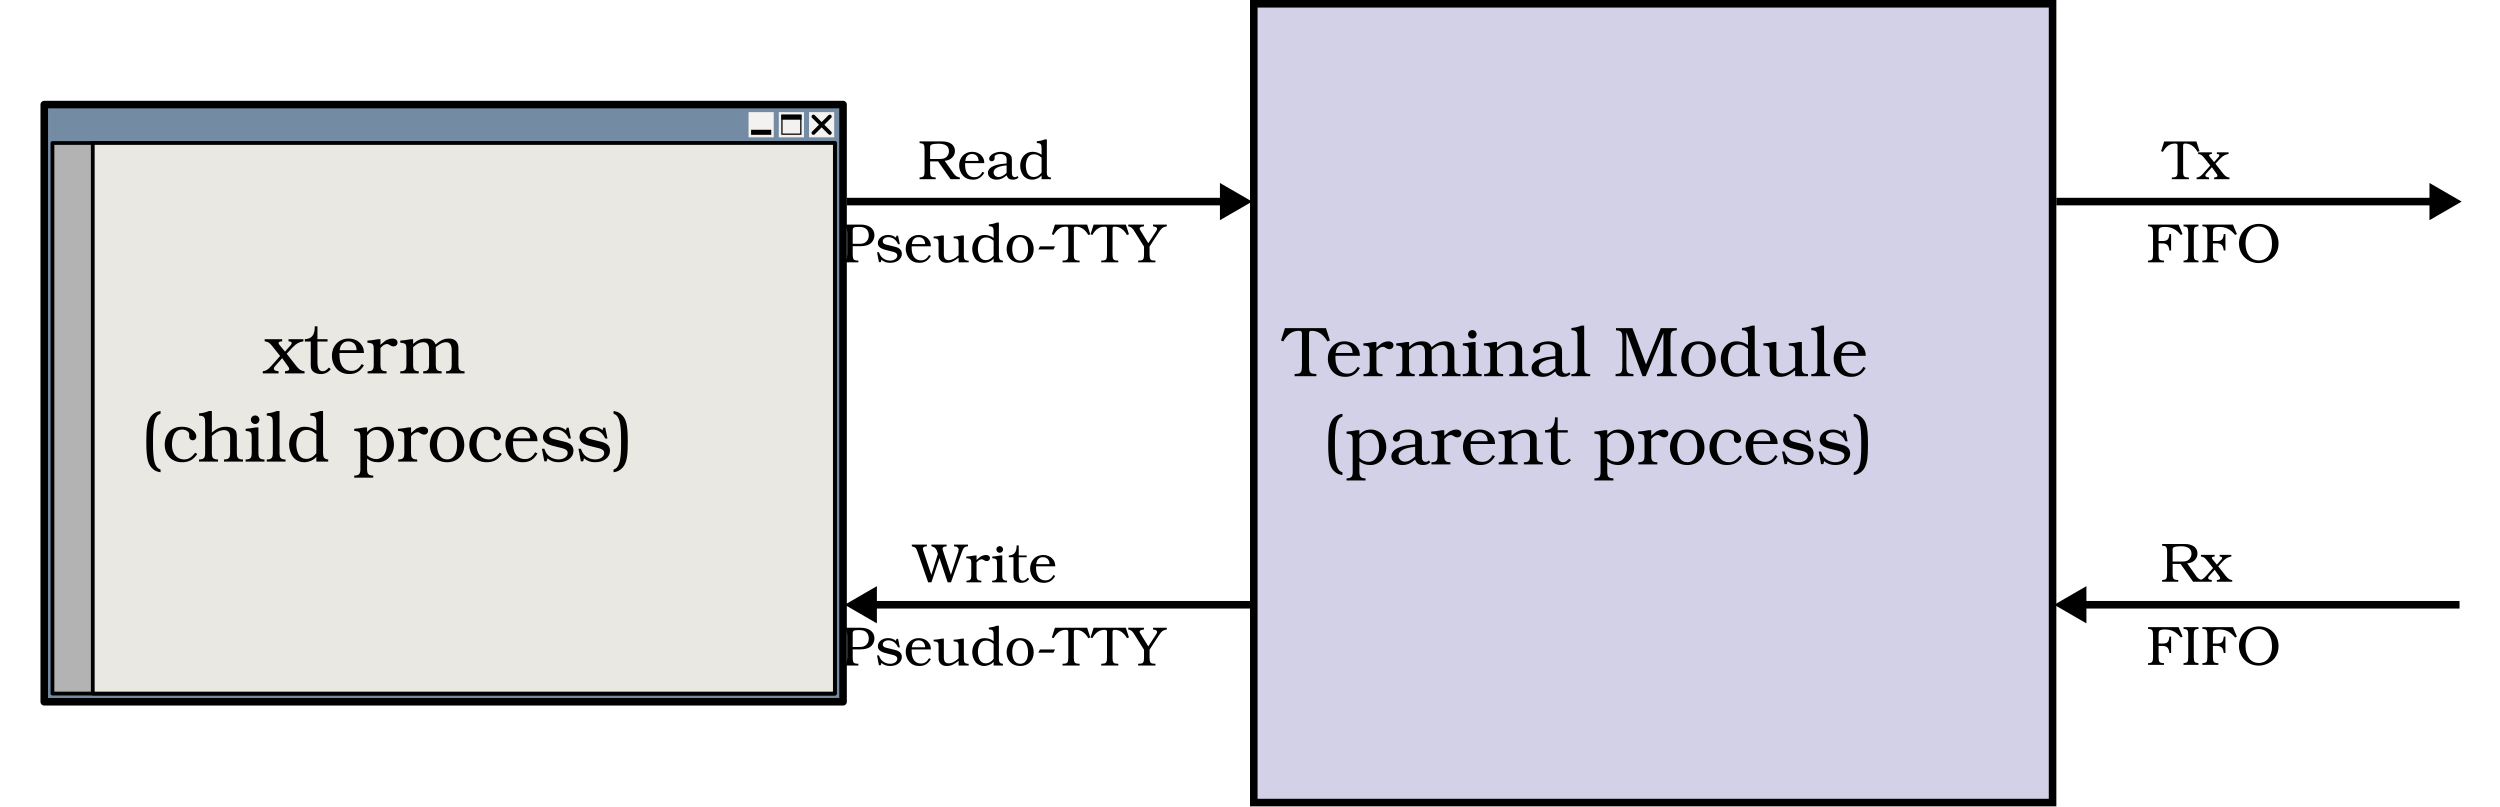
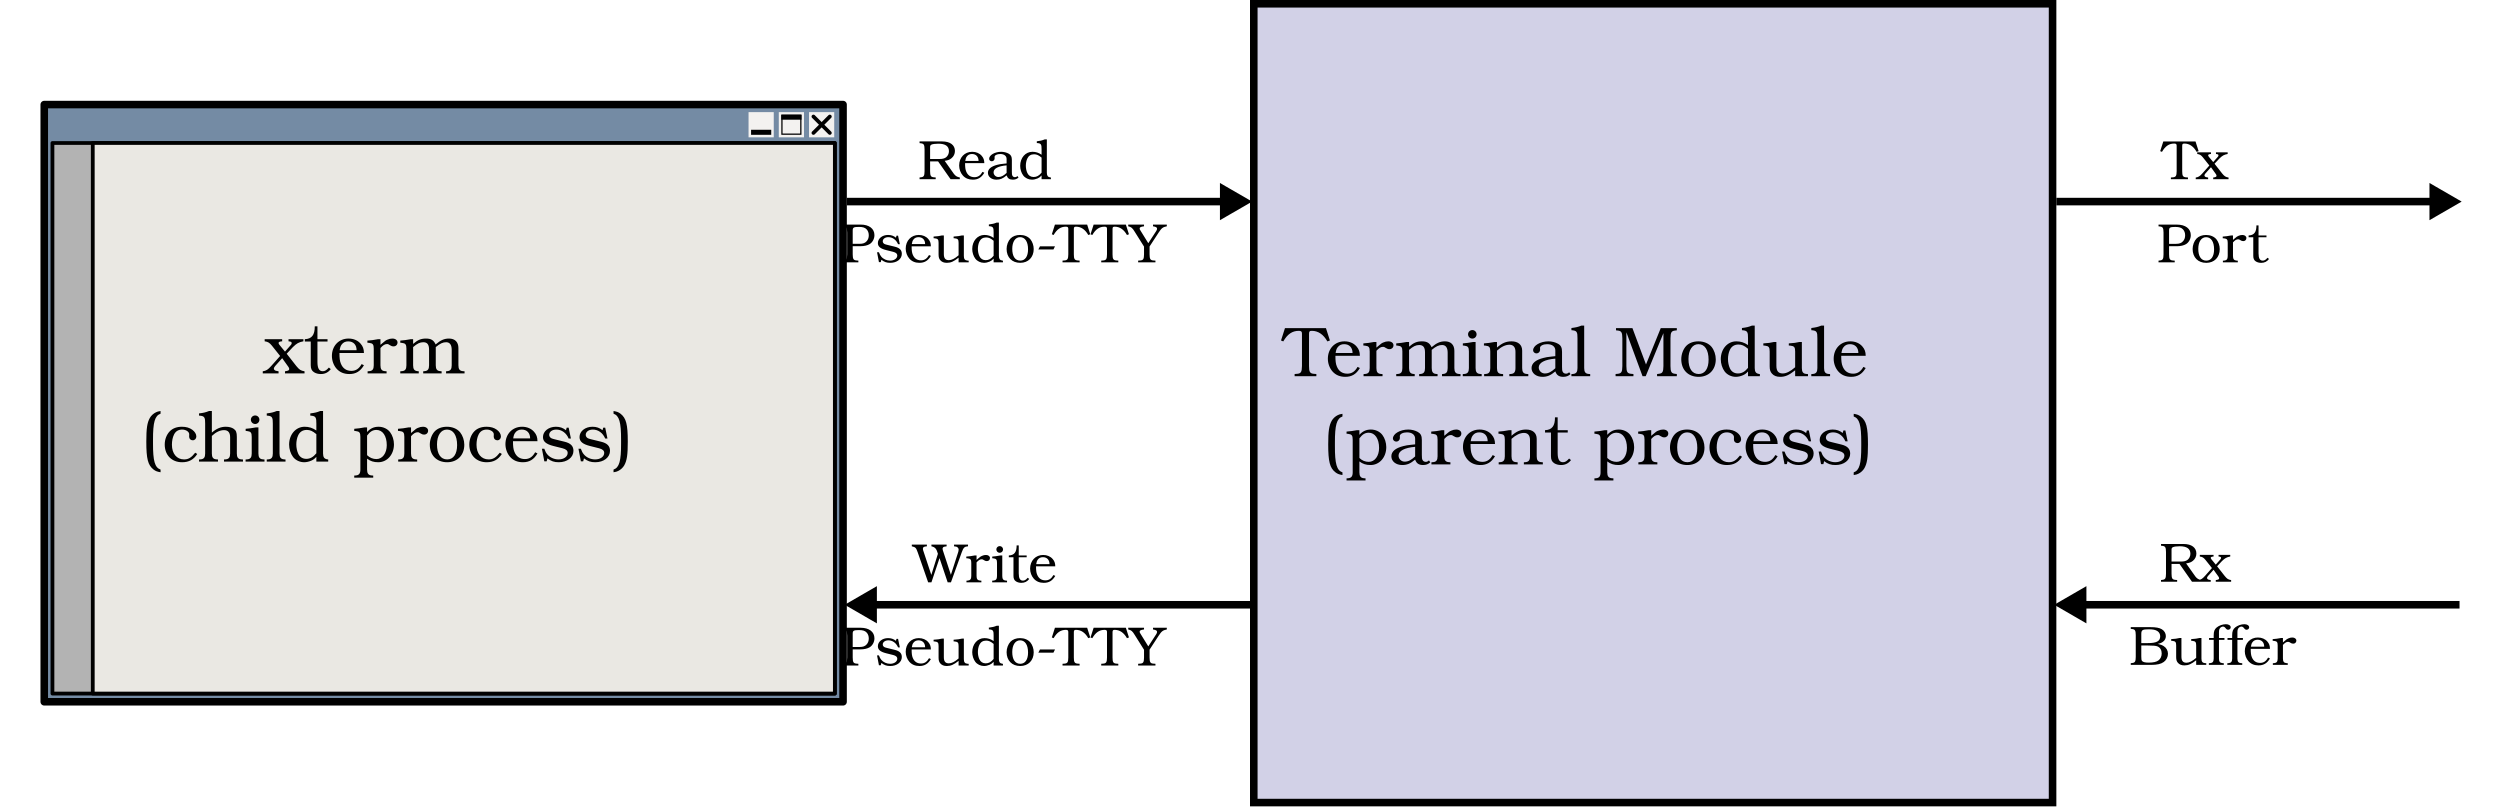
<svg xmlns="http://www.w3.org/2000/svg" version="1.0" viewBox="0 0 16000 12000" preserveAspectRatio="xMidYMid" id="svg3702" width="496.063" height="160" style="fill-rule:evenodd">
  <defs id="defs3704">
    <marker orient="auto" refY="0.0" refX="0.0" id="TriangleOutM" style="overflow:visible">
      <path id="path4632" d="M 5.77,0.0 L -2.88,5.0 L -2.88,-5.0 L 5.77,0.0 z " style="fill-rule:evenodd;stroke:#000000;stroke-width:1.0pt;marker-start:none" transform="scale(0.4)" />
    </marker>
  </defs>
-   <g id="g6896" transform="translate(602.3551,0)">
-     <path d="M 7453.888,56.251 L 19341.389,56.251 L 19341.389,11943.751 L 7453.888,11943.751 L 7453.888,56.251 z" id="path3779" style="fill:#d2d1e7;fill-rule:evenodd;stroke:#000000;stroke-width:112.5;stroke-miterlimit:4;stroke-dasharray:none;stroke-opacity:1;visibility:visible" />
-     <text id="text5809" y="5598.56" x="13420.453" style="font-size:1050px;font-style:normal;font-variant:normal;font-weight:300;font-stretch:normal;text-align:center;line-height:125%;writing-mode:lr-tb;text-anchor:middle;fill:#000000;fill-opacity:1;fill-rule:evenodd;stroke:none;stroke-width:1px;stroke-linecap:butt;stroke-linejoin:miter;stroke-opacity:1;font-family:Bookman Old Style;-inkscape-font-specification:Bookman Old Style Light" xml:space="preserve">
-       <tspan y="5598.56" x="13420.453" id="tspan6892">Terminal Module</tspan>
-       <tspan y="6911.06" x="13420.453" id="tspan6894">(parent process)</tspan>
+   <g id="g2827" transform="translate(602.3561,0)">
+     <path d="M 7453.888,56.251 L 19341.388,56.251 L 19341.388,11943.751 L 7453.888,11943.751 L 7453.888,56.251 z" id="path3779" style="fill:#d2d1e7;fill-rule:evenodd;stroke:#000000;stroke-width:112.5;stroke-miterlimit:4;stroke-dasharray:none;stroke-opacity:1;visibility:visible" />
+     <text id="text5809" y="5598.56" x="13420.452" style="font-size:1050px;font-style:normal;font-variant:normal;font-weight:300;font-stretch:normal;text-align:center;line-height:125%;writing-mode:lr-tb;text-anchor:middle;fill:#000000;fill-opacity:1;fill-rule:evenodd;stroke:none;stroke-width:1px;stroke-linecap:butt;stroke-linejoin:miter;stroke-opacity:1;font-family:Bookman Old Style;-inkscape-font-specification:Bookman Old Style Light" xml:space="preserve">
+       <tspan y="5598.56" x="13420.452" id="tspan6892">Terminal Module</tspan>
+       <tspan y="6911.06" x="13420.452" id="tspan6894">(parent process)</tspan>
    </text>
    <path id="path2660" d="M 1453.887,2999.999 L 7109.876,2999.999" style="fill:none;fill-rule:evenodd;stroke:#000000;stroke-width:112.5;stroke-linecap:square;stroke-linejoin:miter;marker-end:url(#TriangleOutM);stroke-miterlimit:4;stroke-dasharray:none;stroke-opacity:1" />
-     <text id="text3466" y="2666.454" x="4380.524" style="font-size:825px;font-style:normal;font-variant:normal;font-weight:300;font-stretch:normal;text-align:center;line-height:150%;writing-mode:lr-tb;text-anchor:middle;fill:#000000;fill-opacity:1;fill-rule:evenodd;stroke:none;stroke-width:1px;stroke-linecap:butt;stroke-linejoin:miter;stroke-opacity:1;font-family:Bookman Old Style;-inkscape-font-specification:Bookman Old Style Light" xml:space="preserve">
-       <tspan id="tspan6864" x="4380.524" y="2666.454">Read</tspan>
-       <tspan id="tspan6866" x="4380.524" y="3903.954">Pseudo-TTY</tspan>
+     <text id="text3466" y="2666.454" x="4380.523" style="font-size:825px;font-style:normal;font-variant:normal;font-weight:300;font-stretch:normal;text-align:center;line-height:150%;writing-mode:lr-tb;text-anchor:middle;fill:#000000;fill-opacity:1;fill-rule:evenodd;stroke:none;stroke-width:1px;stroke-linecap:butt;stroke-linejoin:miter;stroke-opacity:1;font-family:Bookman Old Style;-inkscape-font-specification:Bookman Old Style Light" xml:space="preserve">
+       <tspan id="tspan6864" x="4380.523" y="2666.454">Read</tspan>
+       <tspan id="tspan6866" x="4380.523" y="3903.954">Pseudo-TTY</tspan>
    </text>
-     <text id="text3508" y="8657.391" x="22397.848" style="font-size:825px;font-style:normal;font-variant:normal;font-weight:300;font-stretch:normal;text-align:center;line-height:150%;writing-mode:lr-tb;text-anchor:middle;fill:#000000;fill-opacity:1;fill-rule:evenodd;stroke:none;stroke-width:1px;stroke-linecap:butt;stroke-linejoin:miter;stroke-opacity:1;font-family:Bookman Old Style;-inkscape-font-specification:Bookman Old Style Light" xml:space="preserve">
-       <tspan y="8657.391" x="22397.848" id="tspan6876">Rx</tspan>
-       <tspan y="9894.891" x="22397.848" id="tspan6878">FIFO</tspan>
+     <text id="text3508" y="8657.391" x="22381.531" style="font-size:825px;font-style:normal;font-variant:normal;font-weight:300;font-stretch:normal;text-align:center;line-height:150%;writing-mode:lr-tb;text-anchor:middle;fill:#000000;fill-opacity:1;fill-rule:evenodd;stroke:none;stroke-width:1px;stroke-linecap:butt;stroke-linejoin:miter;stroke-opacity:1;font-family:Bookman Old Style;-inkscape-font-specification:Bookman Old Style Light" xml:space="preserve">
+       <tspan y="8657.391" x="22381.531" id="tspan2823">Rx</tspan>
+       <tspan y="9894.891" x="22381.531" id="tspan2825">Buffer</tspan>
    </text>
-     <text id="text3514" y="2666.857" x="22397.848" style="font-size:825px;font-style:normal;font-variant:normal;font-weight:300;font-stretch:normal;text-align:center;line-height:150%;writing-mode:lr-tb;text-anchor:middle;fill:#000000;fill-opacity:1;fill-rule:evenodd;stroke:none;stroke-width:1px;stroke-linecap:butt;stroke-linejoin:miter;stroke-opacity:1;font-family:Bookman Old Style;-inkscape-font-specification:Bookman Old Style Light" xml:space="preserve">
-       <tspan y="2666.857" x="22397.848" id="tspan6872">Tx</tspan>
-       <tspan y="3904.357" x="22397.848" id="tspan6874">FIFO</tspan>
+     <text id="text3514" y="2666.857" x="22384.352" style="font-size:825px;font-style:normal;font-variant:normal;font-weight:300;font-stretch:normal;text-align:center;line-height:150%;writing-mode:lr-tb;text-anchor:middle;fill:#000000;fill-opacity:1;fill-rule:evenodd;stroke:none;stroke-width:1px;stroke-linecap:butt;stroke-linejoin:miter;stroke-opacity:1;font-family:Bookman Old Style;-inkscape-font-specification:Bookman Old Style Light" xml:space="preserve">
+       <tspan y="2666.857" x="22384.352" id="tspan2819">Tx</tspan>
+       <tspan y="3904.357" x="22384.352" id="tspan2821">Port</tspan>
    </text>
-     <rect y="1556.249" x="-10546.113" height="8887.501" width="11887.501" id="rect3901" style="fill:#748ba4;fill-opacity:1;fill-rule:evenodd;stroke:#000000;stroke-width:112.5;stroke-linecap:square;stroke-linejoin:round;stroke-miterlimit:4;stroke-dasharray:none;stroke-opacity:1" />
-     <rect y="2128.124" x="-10424.239" height="8193.751" width="11643.751" id="rect4412" style="fill:#b3b3b3;fill-opacity:1;fill-rule:evenodd;stroke:#000000;stroke-width:56.25;stroke-linecap:square;stroke-linejoin:round;stroke-miterlimit:4;stroke-dasharray:none;stroke-opacity:1" />
-     <rect y="2128.124" x="-9824.238" height="8193.751" width="11043.751" id="rect4414" style="fill:#eae8e3;fill-opacity:1;fill-rule:evenodd;stroke:#000000;stroke-width:56.25;stroke-linecap:square;stroke-linejoin:round;stroke-miterlimit:4;stroke-dasharray:none;stroke-opacity:1" />
+     <rect y="1556.249" x="-10546.114" height="8887.501" width="11887.501" id="rect3901" style="fill:#748ba4;fill-opacity:1;fill-rule:evenodd;stroke:#000000;stroke-width:112.5;stroke-linecap:square;stroke-linejoin:round;stroke-miterlimit:4;stroke-dasharray:none;stroke-opacity:1" />
+     <rect y="2128.124" x="-10424.24" height="8193.751" width="11643.751" id="rect4412" style="fill:#b3b3b3;fill-opacity:1;fill-rule:evenodd;stroke:#000000;stroke-width:56.25;stroke-linecap:square;stroke-linejoin:round;stroke-miterlimit:4;stroke-dasharray:none;stroke-opacity:1" />
+     <rect y="2128.124" x="-9824.239" height="8193.751" width="11043.751" id="rect4414" style="fill:#eae8e3;fill-opacity:1;fill-rule:evenodd;stroke:#000000;stroke-width:56.25;stroke-linecap:square;stroke-linejoin:round;stroke-miterlimit:4;stroke-dasharray:none;stroke-opacity:1" />
    <rect y="1668.749" x="835.137" height="375" width="375" id="rect4416" style="fill:#f3f2f0;fill-opacity:1;fill-rule:evenodd;stroke:none;stroke-width:0.75;stroke-linecap:square;stroke-linejoin:round;stroke-miterlimit:4;stroke-dasharray:none;stroke-opacity:1" />
    <path id="path4418" d="M 900.762,1734.374 L 1144.512,1978.124" style="fill:none;fill-rule:evenodd;stroke:#000000;stroke-width:56.25;stroke-linecap:round;stroke-linejoin:miter;stroke-miterlimit:4;stroke-dasharray:none;stroke-opacity:1" />
    <path id="path4420" d="M 1144.512,1734.374 L 900.762,1978.124" style="fill:none;fill-rule:evenodd;stroke:#000000;stroke-width:56.25;stroke-linecap:round;stroke-linejoin:miter;stroke-miterlimit:4;stroke-dasharray:none;stroke-opacity:1" />
    <rect y="1668.749" x="385.137" height="375" width="375" id="rect4422" style="fill:#f3f2f0;fill-opacity:1;fill-rule:evenodd;stroke:none;stroke-width:0.75;stroke-linecap:square;stroke-linejoin:round;stroke-miterlimit:4;stroke-dasharray:none;stroke-opacity:1" />
    <rect y="1715.624" x="432.012" height="281.25" width="281.25" id="rect4424" style="fill:none;fill-opacity:1;fill-rule:evenodd;stroke:#000000;stroke-width:18.75;stroke-linecap:round;stroke-linejoin:miter;stroke-miterlimit:4;stroke-dasharray:none;stroke-opacity:1" />
    <rect y="1706.284" x="422.637" height="74.965" width="300" id="rect4426" style="fill:#000000;fill-opacity:1;fill-rule:evenodd;stroke:#000000;stroke-width:0.25;stroke-linecap:round;stroke-linejoin:miter;stroke-miterlimit:4;stroke-dasharray:none;stroke-opacity:1" />
    <rect y="1668.749" x="-64.863" height="375" width="375" id="rect4428" style="fill:#f3f2f0;fill-opacity:1;fill-rule:evenodd;stroke:none;stroke-width:0.75;stroke-linecap:square;stroke-linejoin:round;stroke-miterlimit:4;stroke-dasharray:none;stroke-opacity:1" />
    <rect y="1931.284" x="-27.363" height="74.965" width="300" id="rect4430" style="fill:#000000;fill-opacity:1;fill-rule:evenodd;stroke:#000000;stroke-width:0.25;stroke-linecap:round;stroke-linejoin:miter;stroke-miterlimit:4;stroke-dasharray:none;stroke-opacity:1" />
    <path id="path6856" d="M 7341.401,9000 L 1685.412,9000" style="fill:none;fill-rule:evenodd;stroke:#000000;stroke-width:112.5;stroke-linecap:square;stroke-linejoin:miter;marker-end:url(#TriangleOutM);stroke-miterlimit:4;stroke-dasharray:none;stroke-opacity:1" />
-     <text id="text6858" y="8666.455" x="4380.524" style="font-size:825px;font-style:normal;font-variant:normal;font-weight:300;font-stretch:normal;text-align:center;line-height:150%;writing-mode:lr-tb;text-anchor:middle;fill:#000000;fill-opacity:1;fill-rule:evenodd;stroke:none;stroke-width:1px;stroke-linecap:butt;stroke-linejoin:miter;stroke-opacity:1;font-family:Bookman Old Style;-inkscape-font-specification:Bookman Old Style Light" xml:space="preserve">
-       <tspan y="8666.455" x="4380.524" id="tspan6860">Write</tspan>
-       <tspan y="9903.955" x="4380.524" id="tspan6862">Pseudo-TTY</tspan>
+     <text id="text6858" y="8666.455" x="4380.523" style="font-size:825px;font-style:normal;font-variant:normal;font-weight:300;font-stretch:normal;text-align:center;line-height:150%;writing-mode:lr-tb;text-anchor:middle;fill:#000000;fill-opacity:1;fill-rule:evenodd;stroke:none;stroke-width:1px;stroke-linecap:butt;stroke-linejoin:miter;stroke-opacity:1;font-family:Bookman Old Style;-inkscape-font-specification:Bookman Old Style Light" xml:space="preserve">
+       <tspan y="8666.455" x="4380.523" id="tspan6860">Write</tspan>
+       <tspan y="9903.955" x="4380.523" id="tspan6862">Pseudo-TTY</tspan>
    </text>
-     <path id="path6868" d="M 19453.889,2999.999 L 25109.878,2999.999" style="fill:none;fill-rule:evenodd;stroke:#000000;stroke-width:112.5;stroke-linecap:square;stroke-linejoin:miter;marker-end:url(#TriangleOutM);stroke-miterlimit:4;stroke-dasharray:none;stroke-opacity:1" />
-     <path id="path6870" d="M 25341.403,9000 L 19685.414,9000" style="font-size:825px;font-style:normal;font-variant:normal;font-weight:300;font-stretch:normal;text-align:center;line-height:150%;writing-mode:lr-tb;text-anchor:middle;fill:none;fill-rule:evenodd;stroke:#000000;stroke-width:112.5;stroke-linecap:square;stroke-linejoin:miter;marker-end:url(#TriangleOutM);stroke-miterlimit:4;stroke-dasharray:none;stroke-opacity:1;font-family:Bookman Old Style;-inkscape-font-specification:Bookman Old Style Light" />
-     <text id="text6880" y="5557.03" x="-4602.106" style="font-size:1050px;font-style:normal;font-variant:normal;font-weight:300;font-stretch:normal;text-align:center;line-height:125%;writing-mode:lr-tb;text-anchor:middle;fill:#000000;fill-opacity:1;fill-rule:evenodd;stroke:none;stroke-width:1px;stroke-linecap:butt;stroke-linejoin:miter;stroke-opacity:1;font-family:Bookman Old Style;-inkscape-font-specification:Bookman Old Style Light" xml:space="preserve">
-       <tspan y="5557.03" x="-4602.106" id="tspan6888">xterm</tspan>
-       <tspan y="6869.53" x="-4602.106" id="tspan6890">(child process)</tspan>
+     <path id="path6868" d="M 19453.888,2999.999 L 25109.877,2999.999" style="fill:none;fill-rule:evenodd;stroke:#000000;stroke-width:112.5;stroke-linecap:square;stroke-linejoin:miter;marker-end:url(#TriangleOutM);stroke-miterlimit:4;stroke-dasharray:none;stroke-opacity:1" />
+     <path id="path6870" d="M 25341.402,9000 L 19685.413,9000" style="font-size:825px;font-style:normal;font-variant:normal;font-weight:300;font-stretch:normal;text-align:center;line-height:150%;writing-mode:lr-tb;text-anchor:middle;fill:none;fill-rule:evenodd;stroke:#000000;stroke-width:112.5;stroke-linecap:square;stroke-linejoin:miter;marker-end:url(#TriangleOutM);stroke-miterlimit:4;stroke-dasharray:none;stroke-opacity:1;font-family:Bookman Old Style;-inkscape-font-specification:Bookman Old Style Light" />
+     <text id="text6880" y="5557.03" x="-4602.107" style="font-size:1050px;font-style:normal;font-variant:normal;font-weight:300;font-stretch:normal;text-align:center;line-height:125%;writing-mode:lr-tb;text-anchor:middle;fill:#000000;fill-opacity:1;fill-rule:evenodd;stroke:none;stroke-width:1px;stroke-linecap:butt;stroke-linejoin:miter;stroke-opacity:1;font-family:Bookman Old Style;-inkscape-font-specification:Bookman Old Style Light" xml:space="preserve">
+       <tspan y="5557.03" x="-4602.107" id="tspan6888">xterm</tspan>
+       <tspan y="6869.53" x="-4602.107" id="tspan6890">(child process)</tspan>
    </text>
  </g>
</svg>
